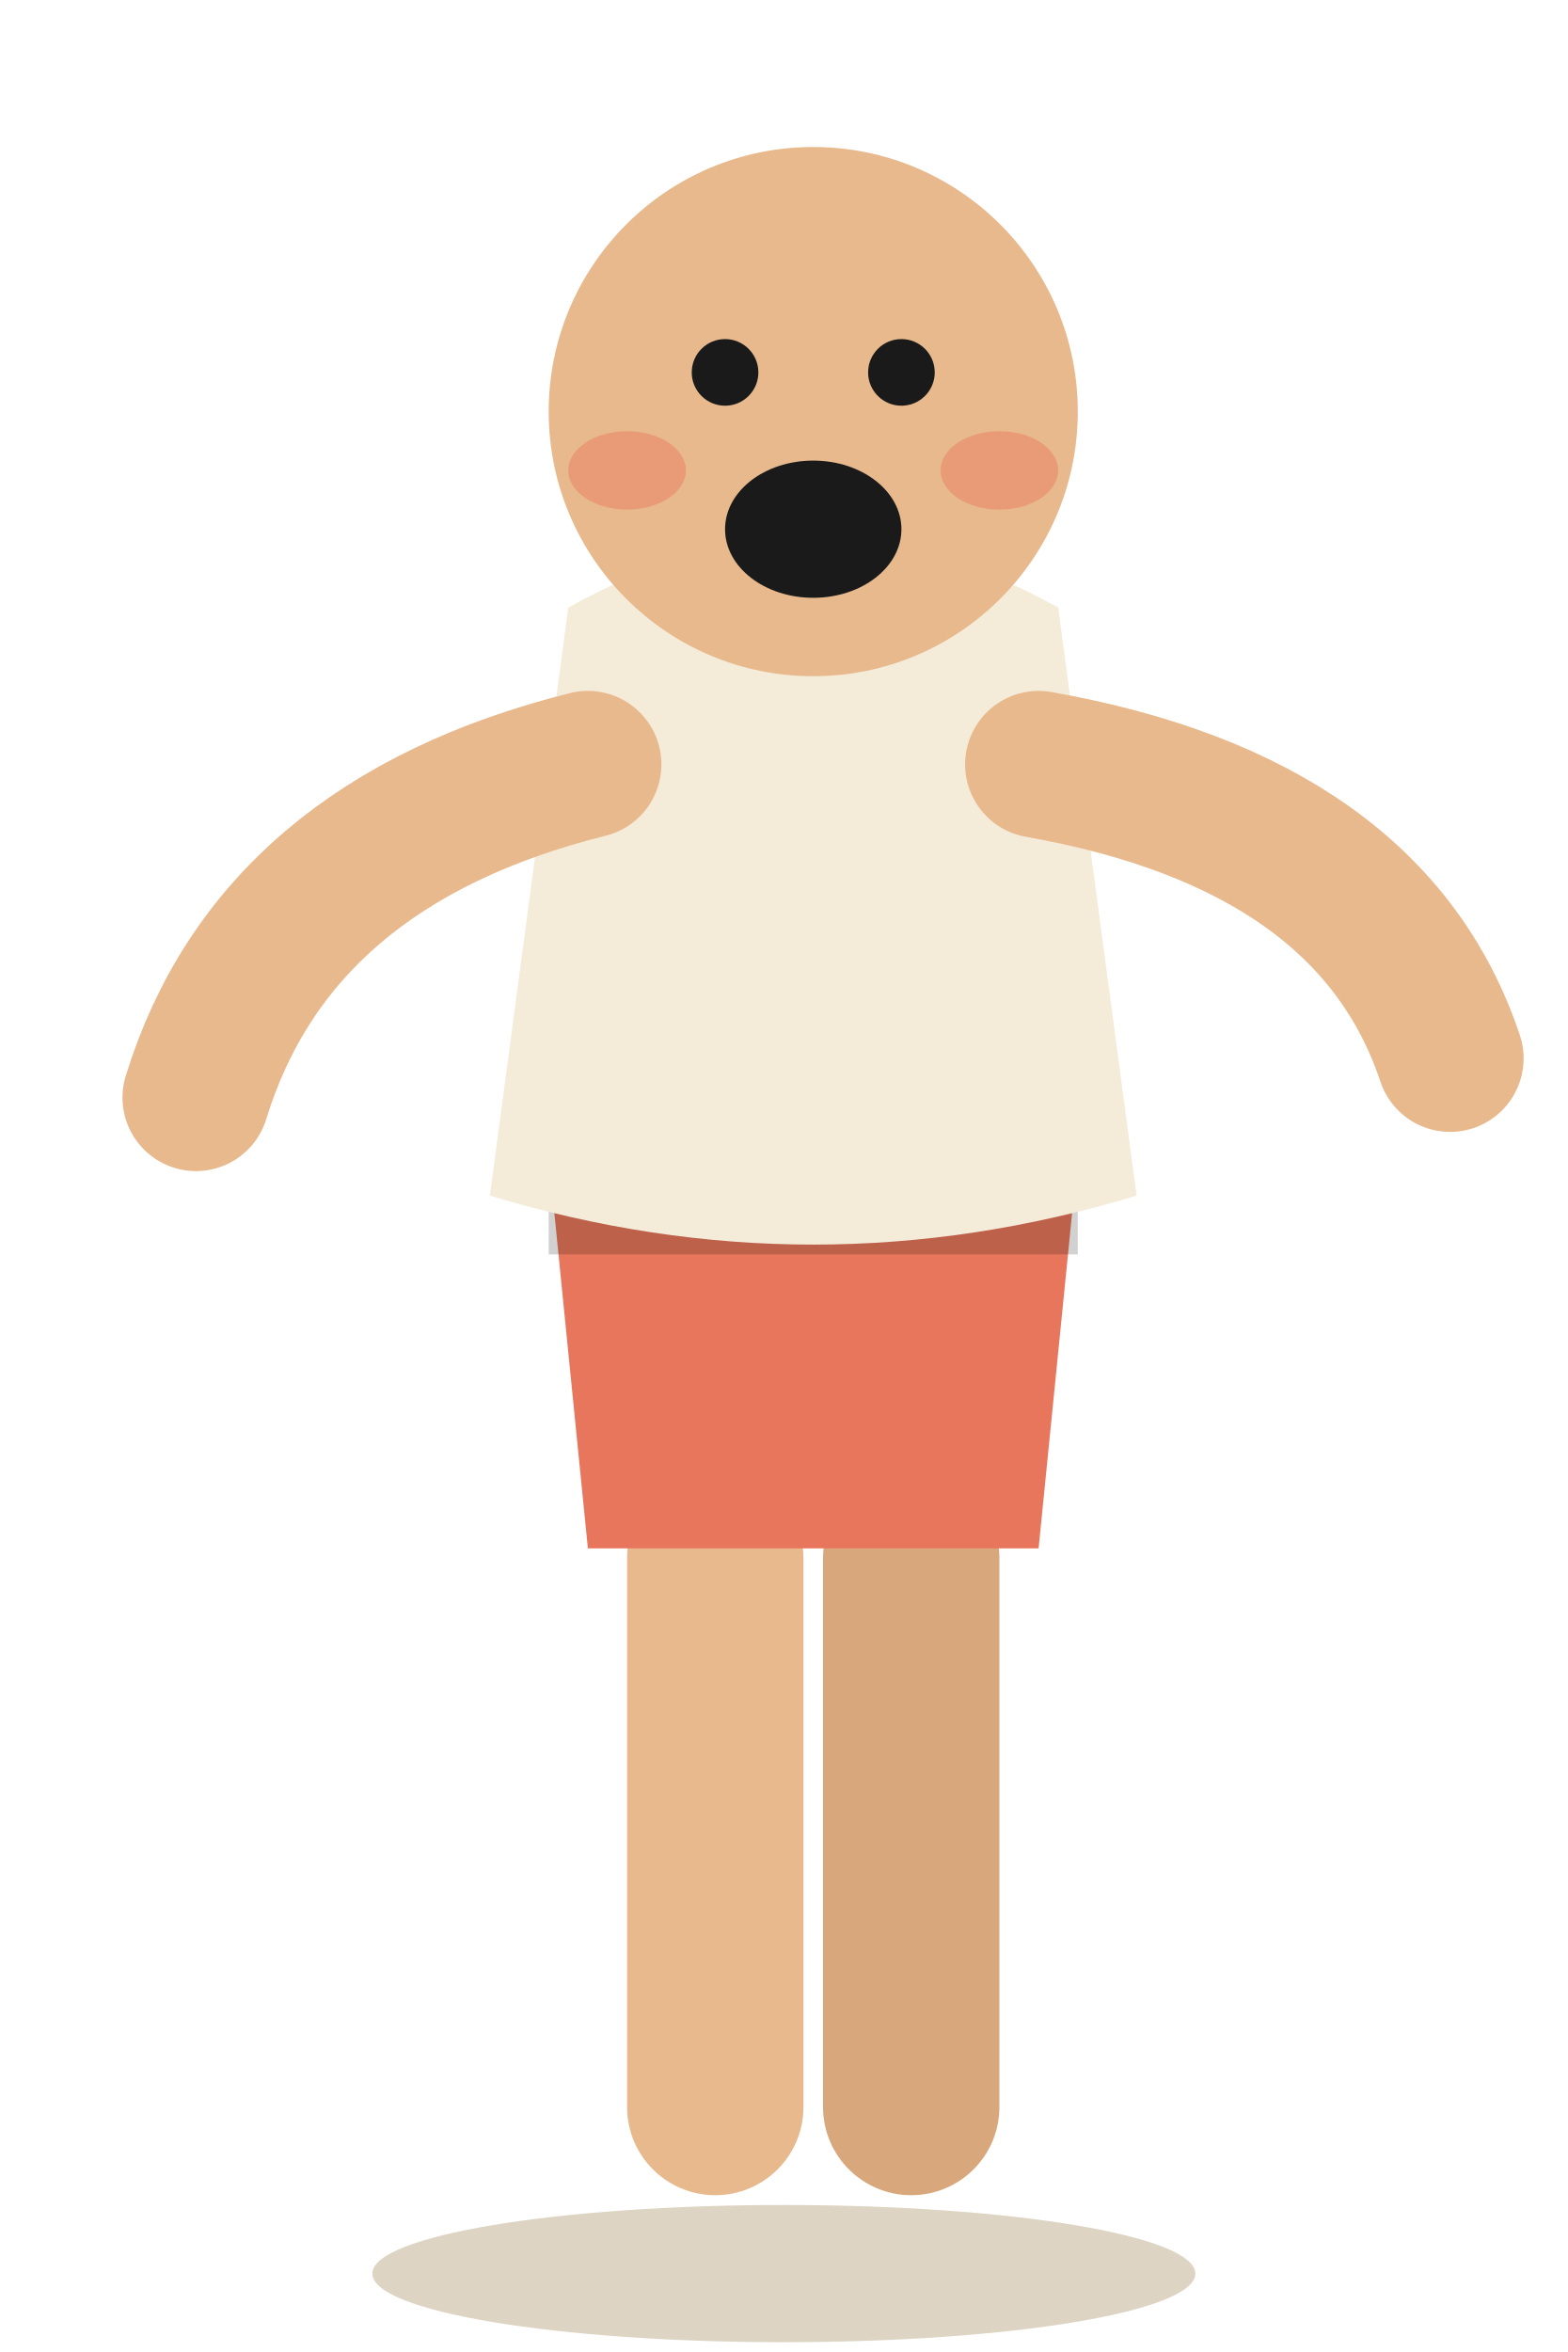
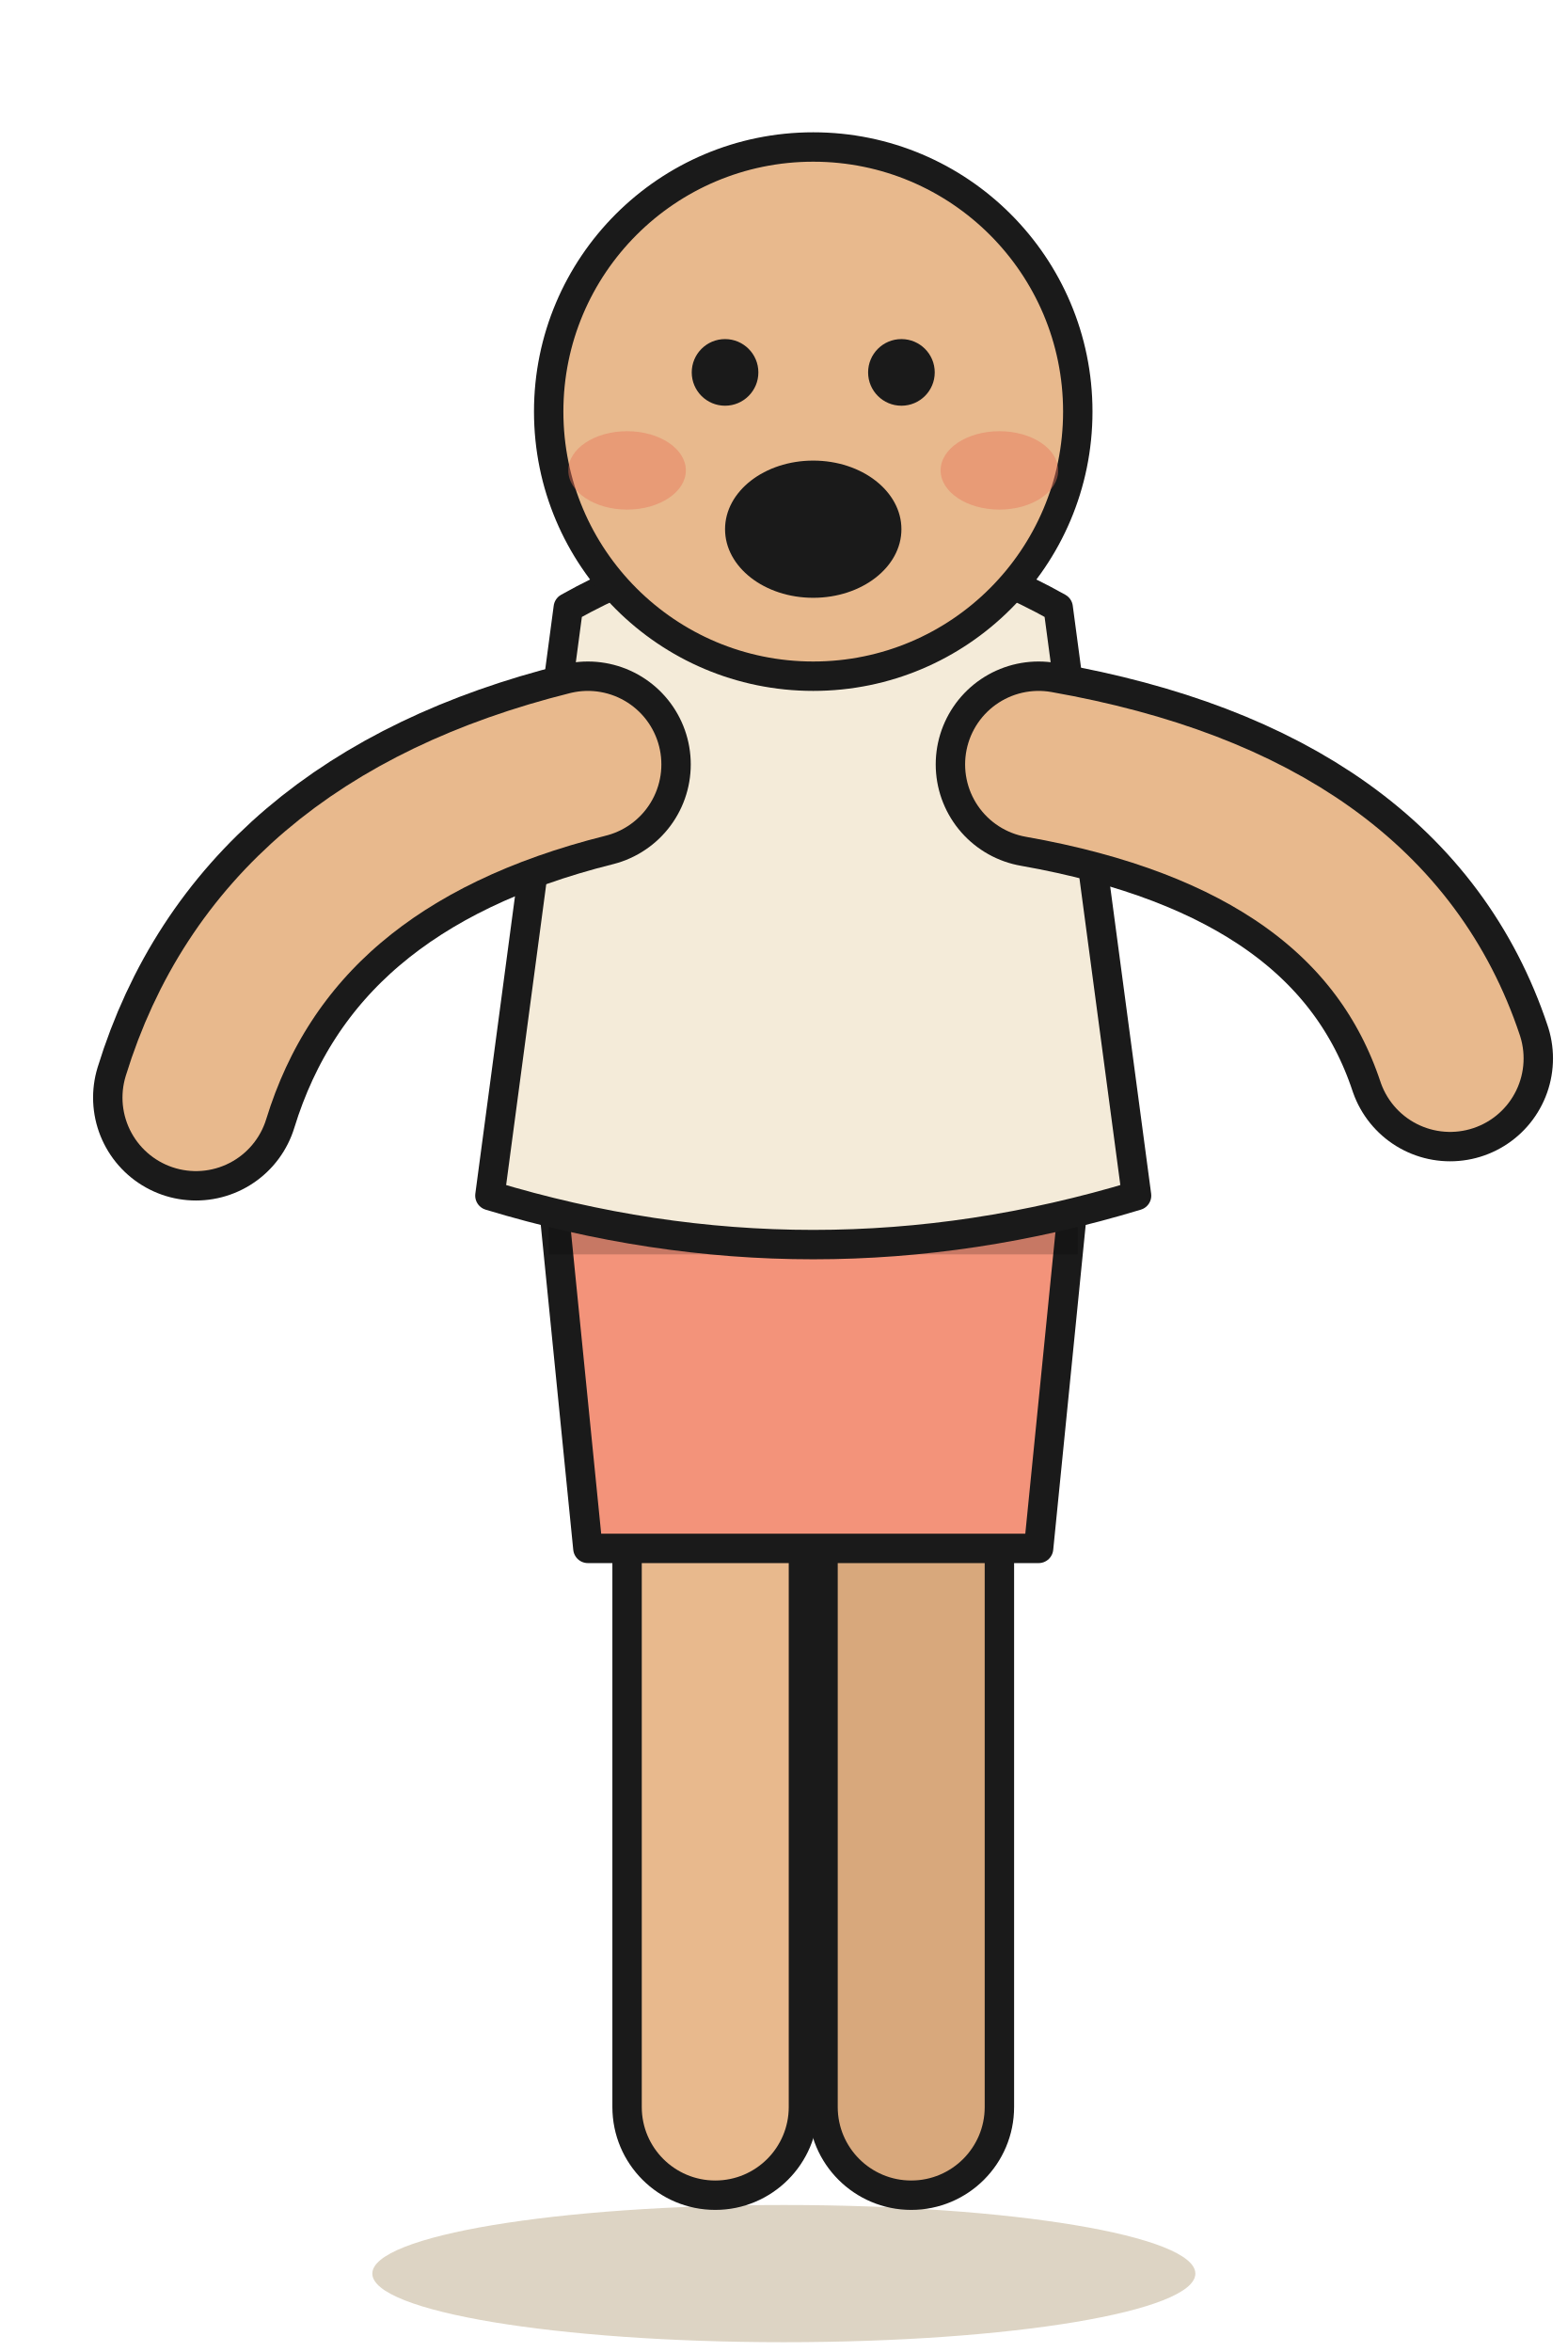
<svg xmlns="http://www.w3.org/2000/svg" class="figura" viewBox="0 0 160 240" aria-hidden="true">
  <ellipse cx="80" cy="232" rx="42" ry="7" fill="#8E7038" opacity=".3" />
-   <rect x="64" y="150" width="18" height="74" rx="9" fill="#E8B98D" />
-   <rect x="84" y="150" width="18" height="74" rx="9" fill="#D8A87C" />
-   <path d="M56 118 H110 L106 158 H60 Z" fill="#E8765C" />
+   <rect x="64" y="150" width="18" height="74" rx="9" fill="#E8B98D" stroke="#1A1A1A" stroke-width="3" />
+   <rect x="84" y="150" width="18" height="74" rx="9" fill="#D8A87C" stroke="#1A1A1A" stroke-width="3" />
+   <path d="M56 118 H110 L106 158 H60 Z" fill="#F3937A" stroke="#1A1A1A" stroke-width="3" stroke-linejoin="round" />
  <path d="M56 118 H110 V128 H56 Z" fill="rgba(0,0,0,.18)" />
-   <path d="M58 62 q25 -14 50 0 l8 60 q-33 10 -66 0 Z" fill="#F4EBD9" />
+   <path d="M58 62 q25 -14 50 0 l8 60 q-33 10 -66 0 Z" fill="#F4EBD9" stroke="#1A1A1A" stroke-width="3" stroke-linejoin="round" />
+   <path d="M60 78 q-32 8 -40 34" stroke="#1A1A1A" stroke-width="21" fill="none" stroke-linecap="round" />
+   <path d="M106 78 q34 6 42 30" stroke="#1A1A1A" stroke-width="21" fill="none" stroke-linecap="round" />
  <path d="M60 78 q-32 8 -40 34" stroke="#E8B98D" stroke-width="15" fill="none" stroke-linecap="round" />
  <path d="M106 78 q34 6 42 30" stroke="#E8B98D" stroke-width="15" fill="none" stroke-linecap="round" />
-   <circle cx="83" cy="42" r="27" fill="#E8B98D" />
+   <circle cx="83" cy="42" r="27" fill="#E8B98D" stroke="#1A1A1A" stroke-width="3" />
  <circle cx="74" cy="38" r="3.4" fill="#1A1A1A" />
  <circle cx="92" cy="38" r="3.4" fill="#1A1A1A" />
  <ellipse cx="83" cy="54" rx="9" ry="7" fill="#1A1A1A" />
  <ellipse cx="64" cy="48" rx="6" ry="4" fill="#E8765C" opacity=".45" />
  <ellipse cx="102" cy="48" rx="6" ry="4" fill="#E8765C" opacity=".45" />
</svg>
